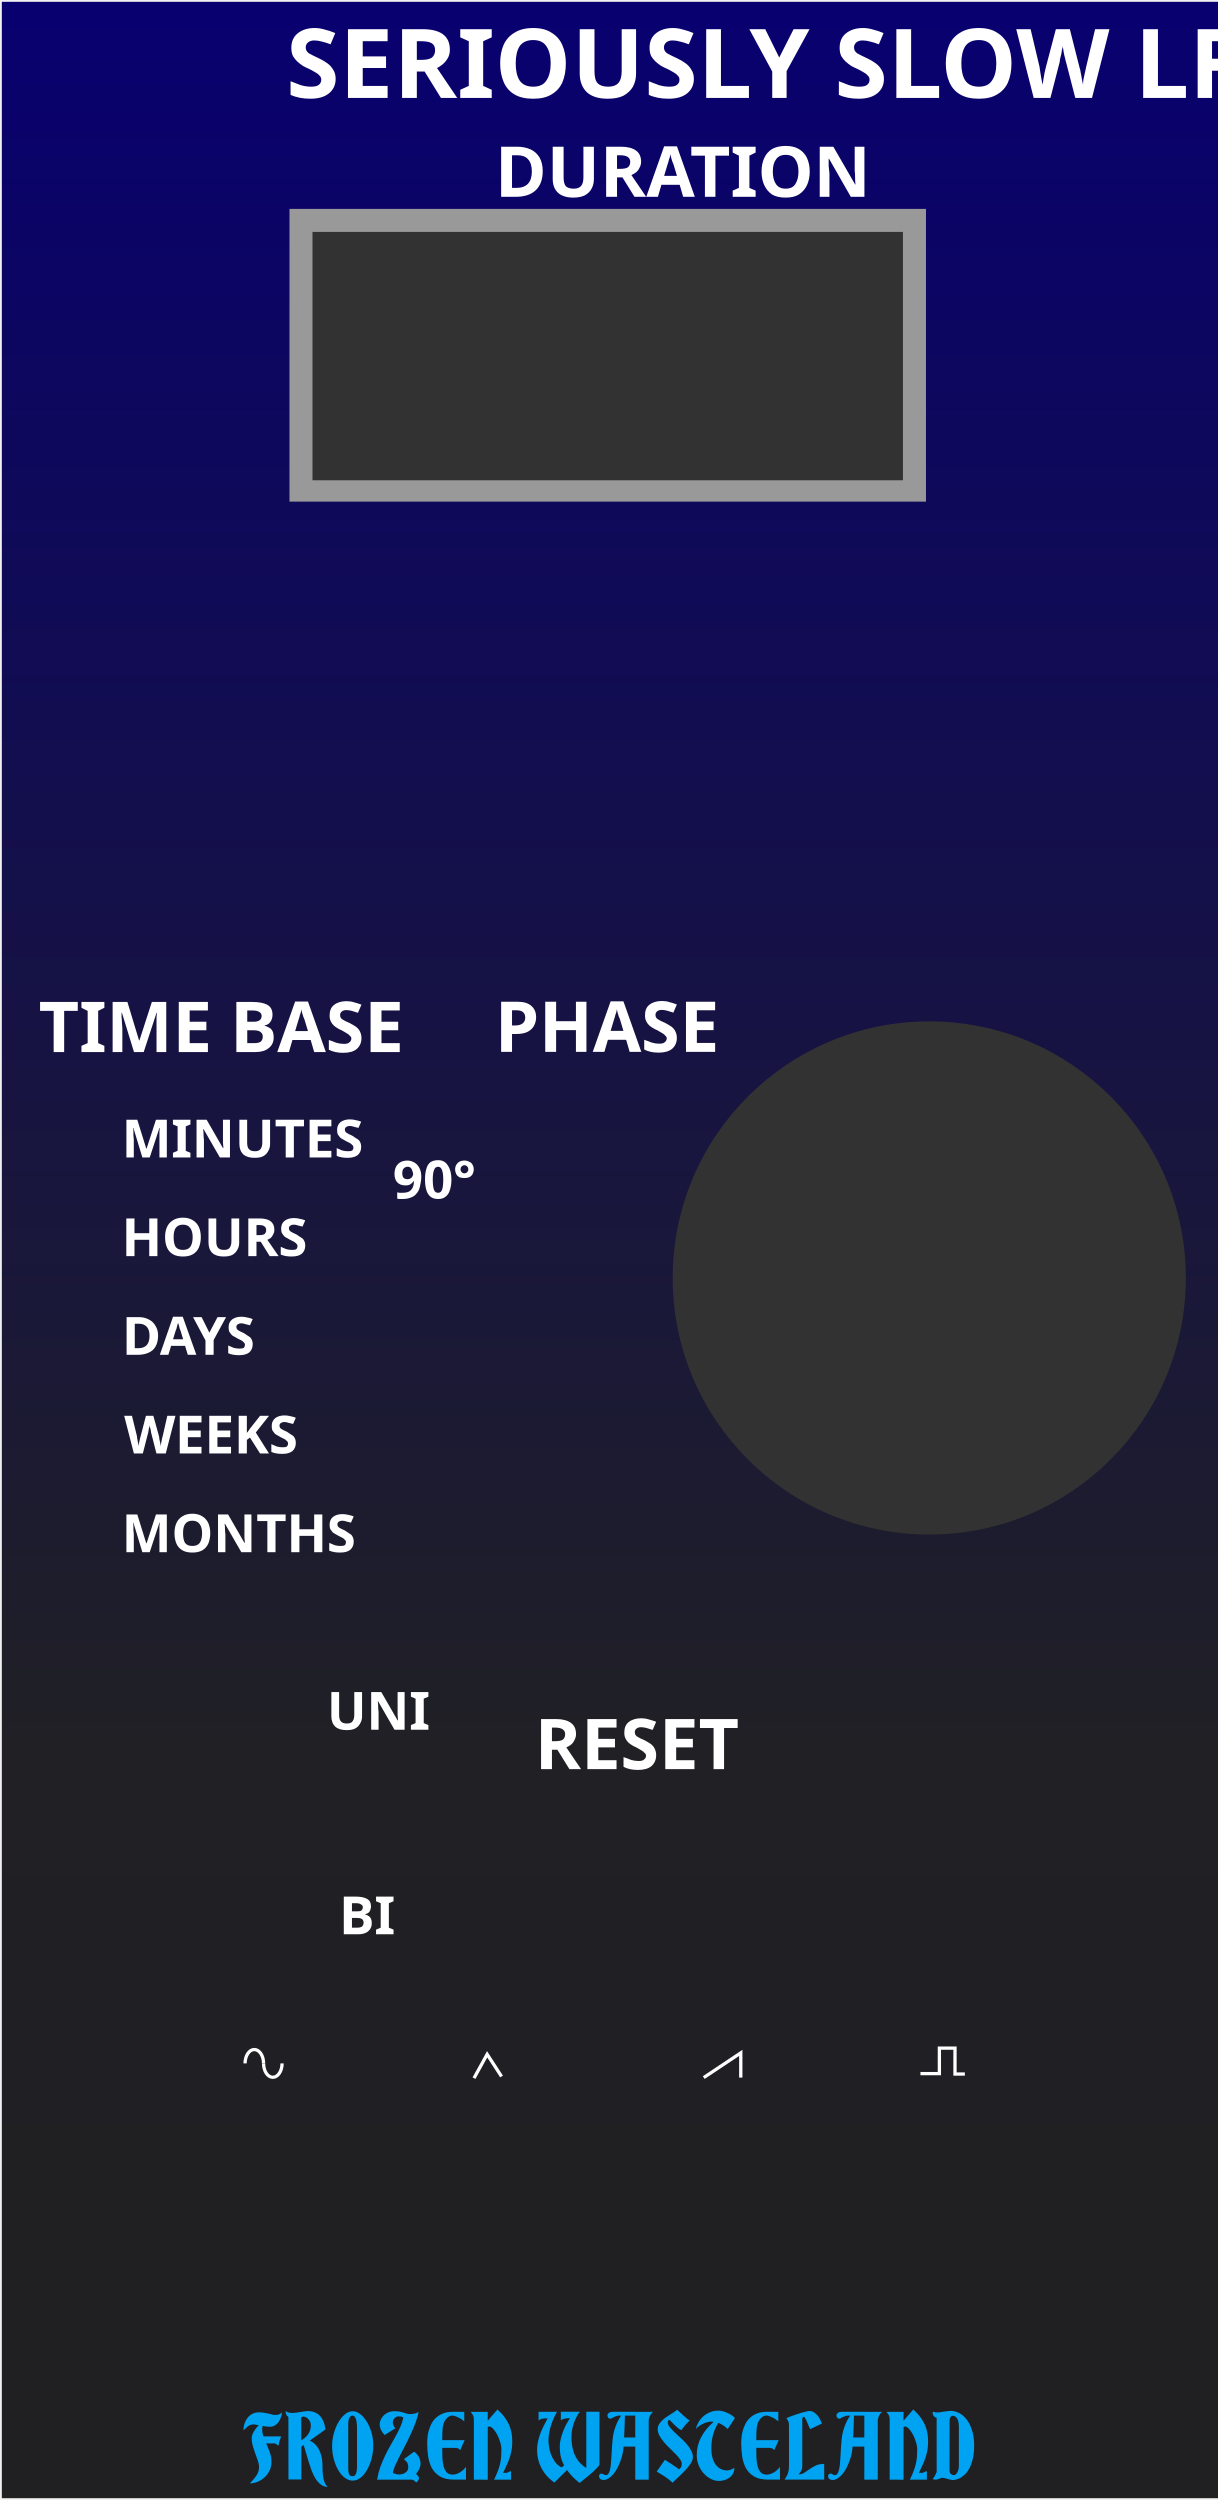
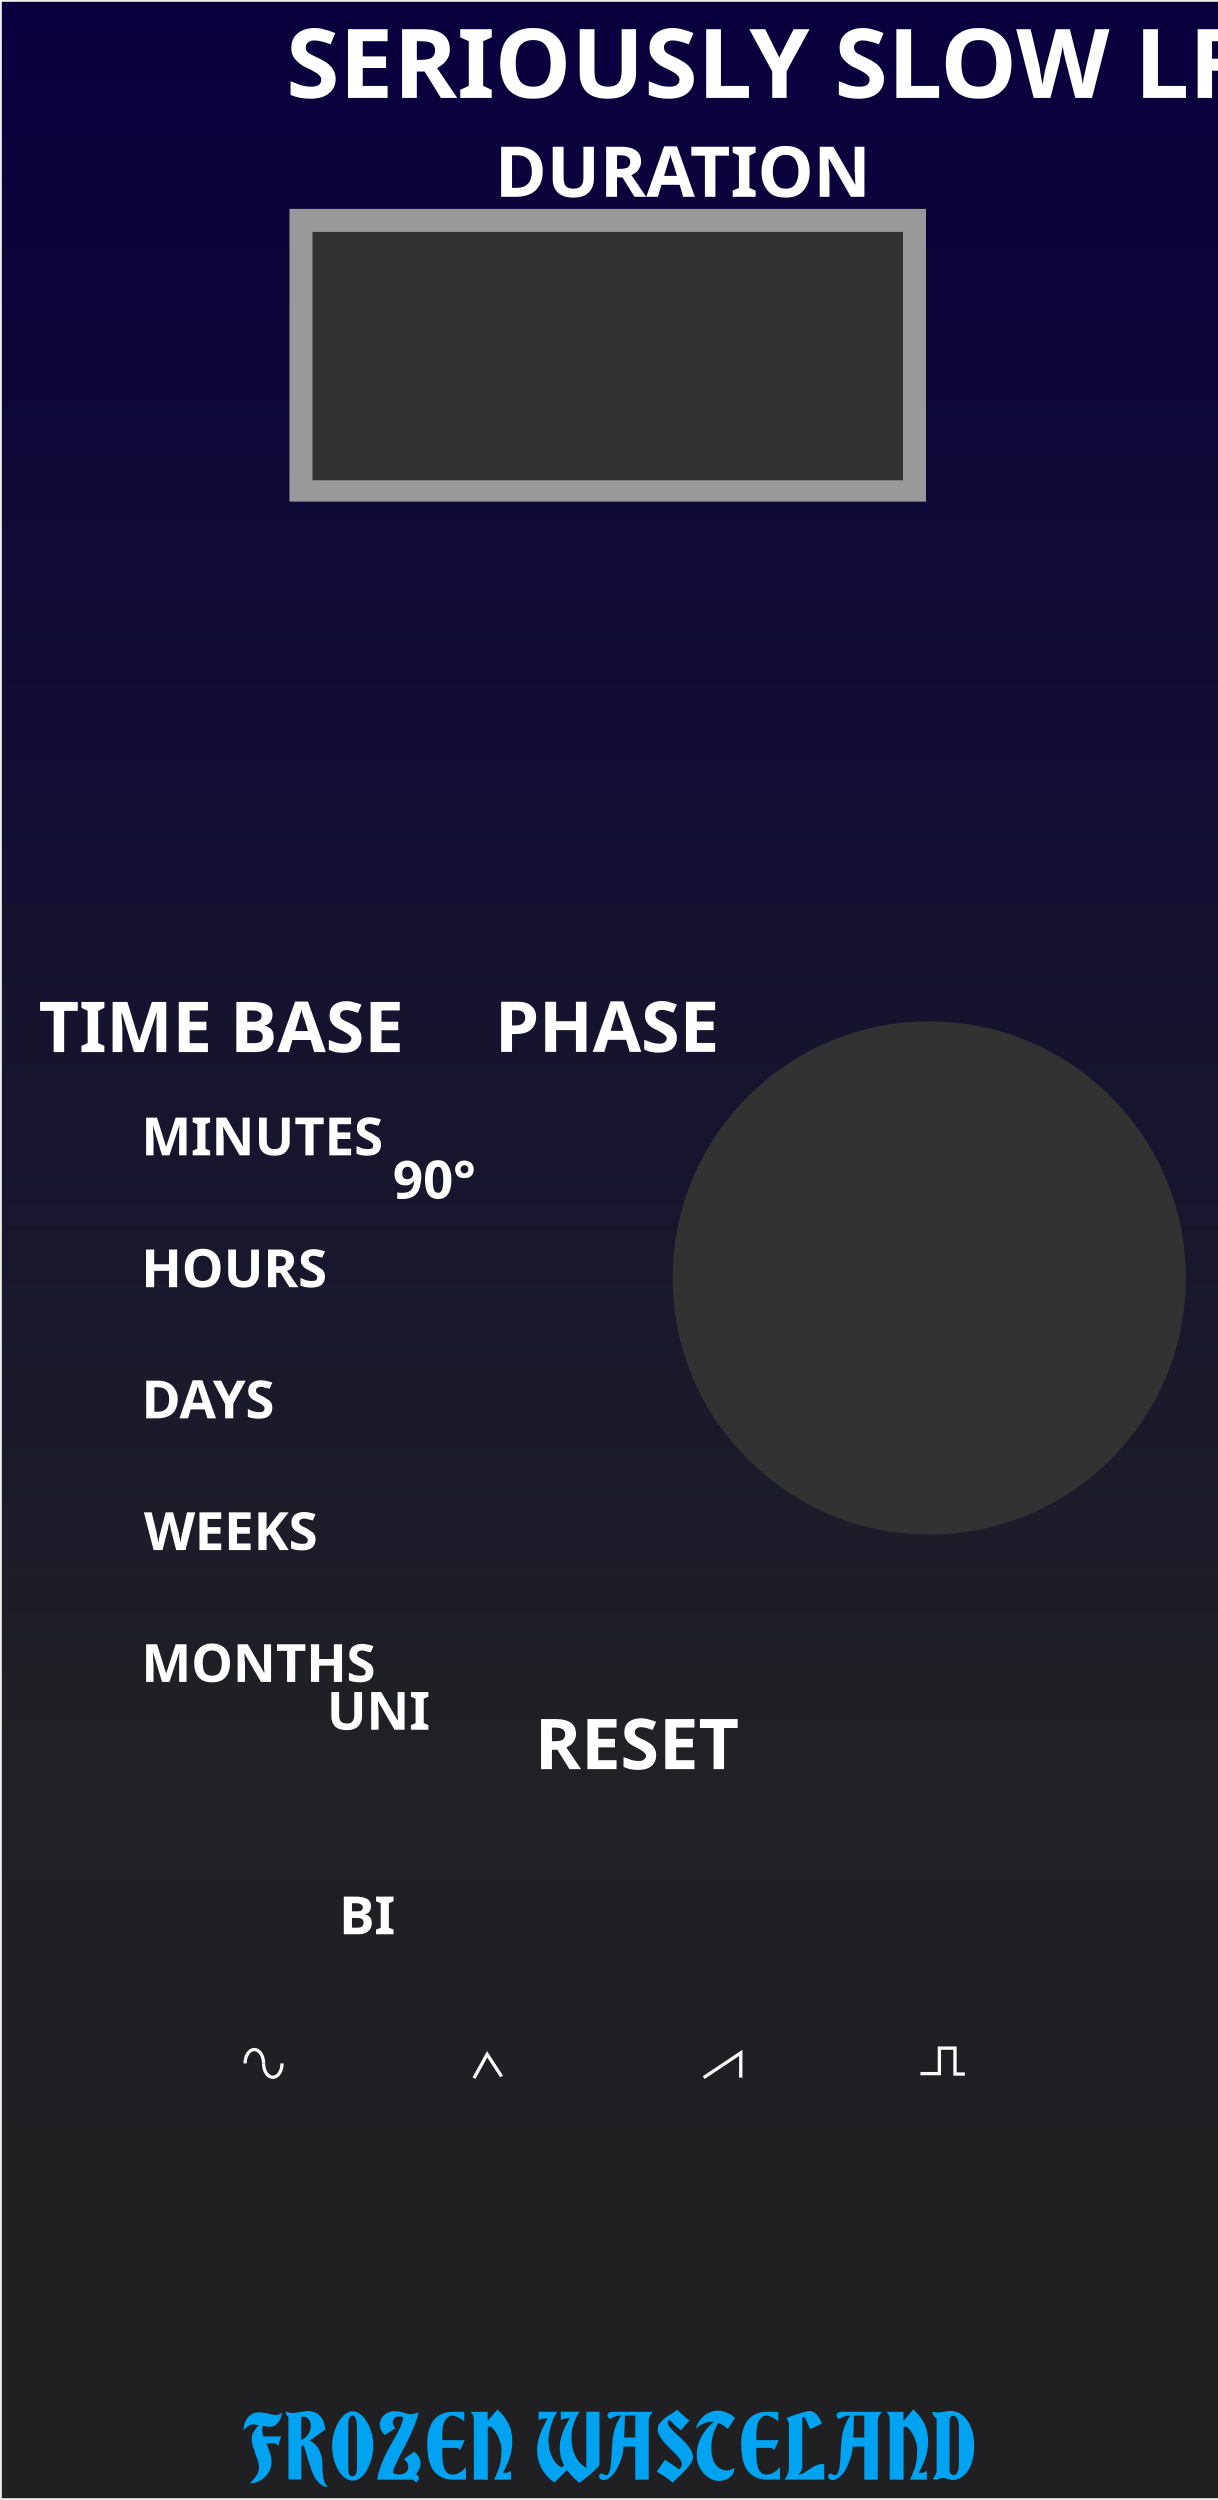
<svg xmlns="http://www.w3.org/2000/svg" xmlns:xlink="http://www.w3.org/1999/xlink" width="185" height="380" viewBox="0 0 48.948 100.542" version="1.1" id="svg11003">
  <defs id="defs10997">
    <linearGradient id="linearGradient3391">
      <stop style="stop-color:#202022;stop-opacity:1;" offset="0" id="stop3387" />
      <stop style="stop-color:#202025;stop-opacity:1;" offset=".3" id="stop3388" />
-       <stop style="stop-color:#08006f;stop-opacity:1;" offset="1" id="stop3389" />
+       <stop style="stop-color:#08003e;stop-opacity:1;" offset="1" id="stop3389" />
    </linearGradient>
    <linearGradient xlink:href="#linearGradient3391" id="linearGradient3393" x1="35.22" y1="150.858" x2="35.22" y2="50.462" gradientUnits="userSpaceOnUse" gradientTransform="matrix(1.236,0,0,1,-8.311825,0)" />
  </defs>
  <g id="layer1" transform="translate(-35.14631,-50.389)">
    <path id="path33493" d="M 35.22,50.462 H 84.168 V 150.858 H 35.22 Z m 0,0" style="fill:url(#linearGradient3393);fill-opacity:1;fill-rule:nonzero;stroke:none;stroke-width:0.307" />
    <g aria-label="Frozen Wasteland" style="font-style:normal;font-weight:normal;font-size:3.528px;line-height:1.25;font-family:sans-serif;letter-spacing:0px;word-spacing:0px;fill:#00a3f2;fill-opacity:1;stroke:none;stroke-width:0.265" id="text271" transform="translate(4.043192,3.60362)">
      <g aria-label="FROZEN WASTELAND" style="font-style:normal;font-variant:normal;font-weight:bold;font-stretch:normal;font-size:3.528px;line-height:1.25;font-family:Consolas;-inkscape-font-specification:'Consolas Bold';text-align:start;letter-spacing:0px;word-spacing:0px;text-anchor:start;fill:#00a3f2;fill-opacity:1;stroke:none;stroke-width:0.265" id="text3885-7">
        <path d="m 41.15,146.657 q 0.12,-0.12 0.191,-0.212 0.074,-0.092 0.113,-0.169 0.042,-0.078 0.053,-0.145 0.014,-0.071 0.014,-0.148 0,-0.095 -0.046,-0.229 -0.046,-0.134 -0.102,-0.286 -0.056,-0.152 -0.102,-0.31 -0.046,-0.159 -0.046,-0.303 0,-0.078 0.025,-0.152 0.028,-0.074 0.067,-0.141 0.042,-0.07 0.092,-0.131 0.049,-0.064 0.099,-0.113 -0.071,-0.014 -0.123,-0.021 -0.053,-0.011 -0.078,-0.011 -0.131,0 -0.222,0.07 -0.088,0.067 -0.191,0.169 0,-0.12 0.035,-0.247 0.039,-0.131 0.116,-0.236 0.078,-0.106 0.194,-0.173 0.12,-0.067 0.282,-0.067 0.113,0 0.208,0.018 0.099,0.014 0.18,0.035 0.081,0.021 0.148,0.039 0.067,0.014 0.12,0.014 0.081,0 0.141,-0.021 0.064,-0.025 0.123,-0.085 0,0.078 -0.032,0.176 -0.028,0.099 -0.088,0.191 -0.056,0.088 -0.148,0.152 -0.092,0.06 -0.212,0.06 -0.06,0 -0.138,-0.007 -0.074,-0.011 -0.155,-0.025 -0.007,0.025 -0.011,0.046 -0.004,0.021 -0.007,0.039 -0.004,0.021 -0.004,0.039 0,0.078 0.011,0.152 0.014,0.071 0.039,0.145 h 0.713 l -0.081,0.24 q -0.011,0.046 -0.014,0.067 -0.004,0.021 -0.011,0.067 l -0.131,-0.092 h -0.363 q 0.078,0.176 0.145,0.36 0.067,0.18 0.067,0.385 0,0.183 -0.074,0.342 -0.074,0.155 -0.198,0.272 -0.12,0.116 -0.279,0.18 -0.155,0.067 -0.321,0.067 z" style="font-style:normal;font-variant:normal;font-weight:normal;font-stretch:normal;font-family:'Bradley Gratis';-inkscape-font-specification:'Bradley Gratis';text-align:start;text-anchor:start;fill:#00a3f2;fill-opacity:1;stroke-width:0.265" id="path20360" />
        <path d="m 43.22,144.928 q 0.071,-0.042 0.138,-0.099 0.071,-0.056 0.123,-0.127 0.056,-0.07 0.088,-0.162 0.035,-0.095 0.035,-0.212 0,-0.099 -0.039,-0.166 -0.035,-0.07 -0.085,-0.113 -0.049,-0.042 -0.099,-0.06 -0.046,-0.018 -0.071,-0.018 -0.028,0 -0.053,0.011 -0.021,0.011 -0.039,0.025 z m -0.519,-0.942 q -0.113,-0.064 -0.113,-0.236 0.032,0.032 0.113,0.057 0.081,0.021 0.173,0.021 0.046,0 0.131,-0.011 0.085,-0.014 0.173,-0.028 0.092,-0.014 0.173,-0.025 0.085,-0.014 0.131,-0.014 0.116,0 0.233,0.035 0.116,0.035 0.215,0.12 0.099,0.085 0.166,0.229 0.071,0.141 0.092,0.36 l -0.628,0.445 q 0.071,0.028 0.159,0.095 0.088,0.067 0.166,0.187 0.081,0.12 0.134,0.307 0.053,0.183 0.053,0.452 0,0.233 0.021,0.377 0.021,0.145 0.053,0.233 0.032,0.088 0.067,0.131 0.039,0.046 0.071,0.078 -0.155,0 -0.275,-0.092 -0.12,-0.088 -0.212,-0.233 -0.092,-0.145 -0.162,-0.328 -0.067,-0.183 -0.123,-0.37 -0.056,-0.187 -0.106,-0.36 -0.046,-0.173 -0.095,-0.3 -0.025,0.018 -0.049,0.035 -0.021,0.014 -0.039,0.032 v 1.319 h -0.519 z" style="font-style:normal;font-variant:normal;font-weight:normal;font-stretch:normal;font-family:'Bradley Gratis';-inkscape-font-specification:'Bradley Gratis';text-align:start;text-anchor:start;fill:#00a3f2;fill-opacity:1;stroke-width:0.265" id="path20362" />
        <path d="m 45.108,146.036 q 0,0.12 0.014,0.187 0.018,0.067 0.042,0.102 0.028,0.032 0.064,0.039 0.035,0.007 0.071,0.007 0.071,0 0.116,-0.095 0.046,-0.099 0.046,-0.3 v -1.531 q 0,-0.159 -0.018,-0.258 -0.014,-0.102 -0.042,-0.155 -0.025,-0.056 -0.06,-0.078 -0.032,-0.021 -0.064,-0.021 -0.067,0 -0.12,0.085 -0.049,0.081 -0.049,0.261 z m 1.005,-0.885 q 0,0.258 -0.067,0.508 -0.064,0.25 -0.176,0.448 -0.109,0.198 -0.261,0.321 -0.152,0.12 -0.321,0.12 -0.159,0 -0.31,-0.109 -0.148,-0.109 -0.265,-0.3 -0.113,-0.191 -0.183,-0.445 -0.071,-0.254 -0.071,-0.543 0,-0.236 0.064,-0.483 0.067,-0.25 0.18,-0.452 0.113,-0.201 0.265,-0.328 0.152,-0.131 0.321,-0.131 0.148,0 0.293,0.109 0.148,0.109 0.265,0.3 0.12,0.187 0.194,0.441 0.074,0.254 0.074,0.543 z" style="font-style:normal;font-variant:normal;font-weight:normal;font-stretch:normal;font-family:'Bradley Gratis';-inkscape-font-specification:'Bradley Gratis';text-align:start;text-anchor:start;fill:#00a3f2;fill-opacity:1;stroke-width:0.265" id="path20364" />
        <path d="m 46.268,146.509 q 0.046,-0.272 0.131,-0.512 0.088,-0.24 0.194,-0.459 0.106,-0.219 0.219,-0.416 0.116,-0.201 0.219,-0.388 0.102,-0.187 0.18,-0.363 0.078,-0.18 0.113,-0.36 -0.028,-0.018 -0.067,-0.032 -0.035,-0.014 -0.138,-0.014 -0.053,0 -0.095,0.028 -0.039,0.025 -0.067,0.064 -0.028,0.035 -0.046,0.078 -0.014,0.039 -0.014,0.064 0,0.028 0.011,0.067 0.014,0.035 0.028,0.07 0.018,0.035 0.035,0.067 0.018,0.028 0.032,0.042 l -0.43,0.268 q -0.085,-0.081 -0.145,-0.198 -0.056,-0.12 -0.056,-0.24 0,-0.06 0.032,-0.148 0.032,-0.088 0.102,-0.169 0.071,-0.085 0.183,-0.141 0.116,-0.06 0.282,-0.06 0.131,0 0.219,0.018 0.088,0.018 0.155,0.042 0.067,0.021 0.123,0.039 0.06,0.018 0.134,0.018 0.046,0 0.099,-0.007 0.053,-0.007 0.099,-0.021 0.046,-0.014 0.081,-0.028 0.039,-0.018 0.06,-0.039 -0.042,0.222 -0.134,0.462 -0.092,0.24 -0.205,0.48 -0.109,0.24 -0.233,0.469 -0.12,0.229 -0.222,0.43 -0.099,0.198 -0.169,0.36 -0.067,0.159 -0.074,0.261 0.141,0.06 0.24,0.06 0.064,0 0.131,-0.014 0.067,-0.018 0.12,-0.053 0.056,-0.035 0.092,-0.088 0.035,-0.056 0.035,-0.134 0,-0.078 -0.018,-0.127 -0.014,-0.053 -0.039,-0.085 -0.025,-0.035 -0.056,-0.06 -0.032,-0.028 -0.06,-0.056 l 0.406,-0.3 q 0.141,0.106 0.201,0.226 0.06,0.12 0.06,0.261 0,0.067 -0.021,0.131 -0.018,0.06 -0.046,0.113 -0.025,0.049 -0.06,0.092 -0.032,0.042 -0.056,0.067 l 0.06,0.06 q 0.018,0.018 0.039,0.053 0.021,0.032 0.021,0.056 0,0.028 -0.025,0.081 -0.021,0.056 -0.088,0.099 -0.025,-0.032 -0.056,-0.056 -0.028,-0.021 -0.06,-0.039 -0.032,-0.018 -0.067,-0.018 z" style="font-style:normal;font-variant:normal;font-weight:normal;font-stretch:normal;font-family:'Bradley Gratis';-inkscape-font-specification:'Bradley Gratis';text-align:start;text-anchor:start;fill:#00a3f2;fill-opacity:1;stroke-width:0.265" id="path20366" />
        <path d="m 49.774,143.782 v 0.381 q -0.039,-0.035 -0.102,-0.078 -0.06,-0.042 -0.131,-0.074 -0.067,-0.035 -0.134,-0.057 -0.067,-0.025 -0.113,-0.025 -0.085,0 -0.173,0.067 -0.088,0.067 -0.145,0.18 -0.056,0.109 -0.074,0.289 -0.014,0.176 -0.014,0.455 h 0.903 l -0.18,0.402 q -0.035,-0.053 -0.085,-0.07 -0.046,-0.021 -0.085,-0.021 H 48.888 q 0,0.201 0.007,0.395 0.007,0.191 0.046,0.342 0.042,0.152 0.127,0.247 0.085,0.092 0.243,0.092 0.085,0 0.166,-0.032 0.085,-0.032 0.155,-0.078 0.071,-0.049 0.123,-0.102 0.056,-0.053 0.088,-0.095 v 0.508 h -0.476 q -0.342,0 -0.554,-0.12 -0.212,-0.123 -0.332,-0.328 -0.116,-0.208 -0.159,-0.48 -0.039,-0.272 -0.039,-0.568 0,-0.074 0.011,-0.194 0.011,-0.123 0.046,-0.258 0.035,-0.138 0.102,-0.275 0.067,-0.141 0.18,-0.25 0.116,-0.113 0.286,-0.183 0.169,-0.071 0.409,-0.071 z" style="font-style:normal;font-variant:normal;font-weight:normal;font-stretch:normal;font-family:'Bradley Gratis';-inkscape-font-specification:'Bradley Gratis';text-align:start;text-anchor:start;fill:#00a3f2;fill-opacity:1;stroke-width:0.265" id="path20368" />
        <path d="m 50.16,146.509 v -2.438 q 0,-0.099 -0.042,-0.166 -0.042,-0.071 -0.085,-0.123 h 0.684 v 0.36 l 0.392,-0.455 q 0.18,0.162 0.296,0.325 0.116,0.159 0.183,0.321 0.067,0.159 0.092,0.325 0.025,0.162 0.025,0.335 0,0.169 -0.028,0.325 -0.025,0.152 -0.074,0.3 -0.049,0.148 -0.12,0.3 -0.067,0.152 -0.148,0.318 h 0.127 q 0.046,0 0.095,-0.032 0.049,-0.032 0.099,-0.032 v 0.339 h -0.684 q 0.095,-0.194 0.152,-0.349 0.06,-0.155 0.092,-0.296 0.032,-0.141 0.042,-0.275 0.011,-0.134 0.011,-0.286 0,-0.152 -0.053,-0.314 -0.049,-0.166 -0.123,-0.303 -0.074,-0.138 -0.159,-0.226 -0.081,-0.088 -0.148,-0.088 -0.042,0 -0.067,0.021 v 2.117 z" style="font-style:normal;font-variant:normal;font-weight:normal;font-stretch:normal;font-family:'Bradley Gratis';-inkscape-font-specification:'Bradley Gratis';text-align:start;text-anchor:start;fill:#00a3f2;fill-opacity:1;stroke-width:0.265" id="path20370" />
        <path d="m 53.398,146.625 q -0.191,-0.138 -0.325,-0.293 -0.134,-0.159 -0.215,-0.328 -0.081,-0.169 -0.12,-0.342 -0.035,-0.176 -0.035,-0.346 0,-0.166 0.035,-0.328 0.035,-0.166 0.092,-0.325 0.06,-0.162 0.138,-0.314 0.078,-0.155 0.159,-0.303 h -0.021 q -0.011,0 -0.025,0 -0.011,-0.004 -0.028,-0.004 -0.056,0 -0.138,0.014 -0.078,0.014 -0.152,0.071 v -0.346 h 0.741 q -0.092,0.159 -0.159,0.321 -0.064,0.159 -0.106,0.31 -0.039,0.148 -0.06,0.282 -0.018,0.131 -0.018,0.236 0,0.106 0.021,0.254 0.021,0.148 0.078,0.307 0.06,0.155 0.159,0.296 0.102,0.141 0.265,0.229 l 0.106,-0.078 q -0.064,-0.12 -0.099,-0.229 -0.035,-0.113 -0.053,-0.212 -0.014,-0.099 -0.018,-0.18 -0.004,-0.085 -0.004,-0.152 0,-0.109 0.028,-0.247 0.028,-0.138 0.081,-0.286 0.053,-0.148 0.127,-0.3 0.078,-0.152 0.173,-0.296 -0.134,0 -0.222,0.021 -0.085,0.021 -0.145,0.06 v -0.339 h 0.762 q -0.064,0.088 -0.127,0.201 -0.06,0.109 -0.106,0.24 -0.046,0.127 -0.074,0.272 -0.028,0.145 -0.028,0.296 0,0.258 0.046,0.459 0.046,0.198 0.127,0.349 0.081,0.152 0.191,0.261 0.109,0.109 0.233,0.187 v -2.265 h 0.529 v 2.12 q 0,0.025 -0.035,0.07 -0.035,0.042 -0.092,0.099 -0.053,0.057 -0.127,0.123 -0.071,0.064 -0.145,0.127 -0.176,0.148 -0.399,0.325 -0.173,-0.134 -0.296,-0.265 -0.123,-0.131 -0.212,-0.254 z" style="font-style:normal;font-variant:normal;font-weight:normal;font-stretch:normal;font-family:'Bradley Gratis';-inkscape-font-specification:'Bradley Gratis';text-align:start;text-anchor:start;fill:#00a3f2;fill-opacity:1;stroke-width:0.265" id="path20372" />
        <path d="m 56.651,144.812 v -0.878 h -0.416 q -0.004,0.236 -0.014,0.469 -0.007,0.229 -0.018,0.409 z m 0.72,-1.03 q -0.039,0.028 -0.074,0.071 -0.032,0.042 -0.056,0.092 -0.021,0.046 -0.035,0.092 -0.014,0.042 -0.014,0.074 v 2.399 h -0.54 v -1.33 h -0.473 q -0.004,0.127 -0.035,0.279 -0.032,0.148 -0.088,0.3 -0.053,0.148 -0.127,0.289 -0.071,0.138 -0.162,0.243 -0.088,0.106 -0.191,0.169 -0.099,0.064 -0.208,0.064 -0.071,0 -0.123,-0.042 -0.049,-0.042 -0.049,-0.12 0,-0.049 0.032,-0.071 0.032,-0.025 0.067,-0.025 0.032,0 0.049,0.011 0.018,0.007 0.032,0.021 0.018,0.011 0.039,0.021 0.021,0.007 0.06,0.007 0.064,0 0.102,-0.064 0.039,-0.067 0.064,-0.176 0.025,-0.113 0.035,-0.258 0.014,-0.148 0.021,-0.31 0.007,-0.162 0.018,-0.328 0.011,-0.169 0.028,-0.325 0.021,-0.183 0.064,-0.335 0.046,-0.152 0.095,-0.268 0.049,-0.116 0.099,-0.198 0.049,-0.081 0.085,-0.131 h -0.078 q -0.067,0 -0.123,0.021 -0.056,0.018 -0.102,0.042 -0.042,0.021 -0.078,0.042 -0.032,0.018 -0.056,0.018 -0.06,0 -0.088,-0.042 -0.028,-0.042 -0.028,-0.095 0,-0.049 0.053,-0.092 0.056,-0.046 0.155,-0.046 z" style="font-style:normal;font-variant:normal;font-weight:normal;font-stretch:normal;font-family:'Bradley Gratis';-inkscape-font-specification:'Bradley Gratis';text-align:start;text-anchor:start;fill:#00a3f2;fill-opacity:1;stroke-width:0.265" id="path20374" />
        <path d="m 58.15,146.632 q -0.081,-0.081 -0.187,-0.159 -0.102,-0.078 -0.201,-0.138 -0.095,-0.06 -0.169,-0.102 -0.071,-0.042 -0.081,-0.053 0.035,-0.042 0.088,-0.116 0.053,-0.078 0.102,-0.152 0.053,-0.074 0.092,-0.131 0.042,-0.06 0.053,-0.07 0.049,0.032 0.134,0.088 0.088,0.053 0.173,0.113 0.088,0.06 0.159,0.109 0.071,0.049 0.092,0.071 0.049,-0.028 0.081,-0.074 0.035,-0.046 0.035,-0.148 0,-0.088 -0.074,-0.187 -0.071,-0.099 -0.176,-0.208 -0.106,-0.109 -0.233,-0.229 -0.127,-0.12 -0.233,-0.247 -0.106,-0.127 -0.18,-0.258 -0.071,-0.131 -0.071,-0.268 0,-0.099 0.049,-0.183 0.053,-0.088 0.131,-0.162 0.078,-0.078 0.169,-0.138 0.095,-0.064 0.18,-0.116 0.088,-0.056 0.155,-0.099 0.067,-0.046 0.095,-0.081 0.021,0.018 0.092,0.088 0.074,0.067 0.159,0.145 0.085,0.078 0.159,0.138 0.078,0.06 0.102,0.06 -0.035,0.028 -0.088,0.085 -0.049,0.053 -0.102,0.113 -0.049,0.06 -0.092,0.116 -0.039,0.053 -0.056,0.081 -0.081,-0.035 -0.162,-0.106 -0.081,-0.071 -0.148,-0.138 -0.067,-0.067 -0.113,-0.116 -0.046,-0.053 -0.06,-0.053 -0.028,0 -0.049,0.032 -0.018,0.028 -0.018,0.067 0,0.085 0.074,0.18 0.078,0.095 0.187,0.205 0.113,0.106 0.243,0.226 0.134,0.116 0.243,0.243 0.113,0.127 0.187,0.265 0.078,0.134 0.078,0.275 0,0.127 -0.095,0.268 -0.095,0.141 -0.229,0.282 -0.131,0.138 -0.268,0.265 -0.138,0.123 -0.226,0.219 z" style="font-style:normal;font-variant:normal;font-weight:normal;font-stretch:normal;font-family:'Bradley Gratis';-inkscape-font-specification:'Bradley Gratis';text-align:start;text-anchor:start;fill:#00a3f2;fill-opacity:1;stroke-width:0.265" id="path20376" />
        <path d="m 60.635,146.032 q 0,0.138 -0.056,0.24 -0.056,0.099 -0.148,0.162 -0.088,0.064 -0.198,0.095 -0.109,0.032 -0.215,0.032 -0.166,0 -0.325,-0.081 -0.159,-0.081 -0.286,-0.219 -0.127,-0.141 -0.205,-0.328 -0.078,-0.191 -0.078,-0.409 0,-0.392 0.18,-0.727 0.18,-0.339 0.501,-0.614 -0.028,-0.004 -0.053,-0.004 -0.021,-0.004 -0.046,-0.004 -0.085,0 -0.18,0.028 -0.095,0.028 -0.18,0.074 -0.085,0.042 -0.155,0.095 -0.067,0.053 -0.102,0.099 0.028,-0.138 0.106,-0.272 0.078,-0.134 0.194,-0.236 0.116,-0.102 0.268,-0.166 0.152,-0.064 0.332,-0.064 0.092,0 0.194,0.028 0.102,0.028 0.194,0.074 0.095,0.042 0.169,0.095 0.074,0.053 0.113,0.102 l -0.289,0.441 q -0.176,-0.173 -0.381,-0.247 -0.046,0.074 -0.095,0.176 -0.049,0.099 -0.092,0.226 -0.039,0.127 -0.067,0.282 -0.025,0.152 -0.025,0.332 0,0.169 0.025,0.3 0.028,0.131 0.071,0.226 0.042,0.095 0.095,0.159 0.056,0.064 0.113,0.106 0.134,0.095 0.307,0.106 0.071,0 0.162,-0.028 0.095,-0.032 0.152,-0.081 z" style="font-style:normal;font-variant:normal;font-weight:normal;font-stretch:normal;font-family:'Bradley Gratis';-inkscape-font-specification:'Bradley Gratis';text-align:start;text-anchor:start;fill:#00a3f2;fill-opacity:1;stroke-width:0.265" id="path20378" />
        <path d="m 62.404,143.782 v 0.381 q -0.039,-0.035 -0.102,-0.078 -0.06,-0.042 -0.131,-0.074 -0.067,-0.035 -0.134,-0.057 -0.067,-0.025 -0.113,-0.025 -0.085,0 -0.173,0.067 -0.088,0.067 -0.145,0.18 -0.056,0.109 -0.074,0.289 -0.014,0.176 -0.014,0.455 h 0.903 l -0.18,0.402 q -0.035,-0.053 -0.085,-0.07 -0.046,-0.021 -0.085,-0.021 h -0.554 q 0,0.201 0.007,0.395 0.007,0.191 0.046,0.342 0.042,0.152 0.127,0.247 0.085,0.092 0.243,0.092 0.085,0 0.166,-0.032 0.085,-0.032 0.155,-0.078 0.071,-0.049 0.123,-0.102 0.056,-0.053 0.088,-0.095 v 0.508 h -0.476 q -0.342,0 -0.554,-0.12 -0.212,-0.123 -0.332,-0.328 -0.116,-0.208 -0.159,-0.48 -0.039,-0.272 -0.039,-0.568 0,-0.074 0.011,-0.194 0.011,-0.123 0.046,-0.258 0.035,-0.138 0.102,-0.275 0.067,-0.141 0.18,-0.25 0.116,-0.113 0.286,-0.183 0.169,-0.071 0.409,-0.071 z" style="font-style:normal;font-variant:normal;font-weight:normal;font-stretch:normal;font-family:'Bradley Gratis';-inkscape-font-specification:'Bradley Gratis';text-align:start;text-anchor:start;fill:#00a3f2;fill-opacity:1;stroke-width:0.265" id="path20380" />
        <path d="m 63.683,144.477 q -0.088,-0.212 -0.152,-0.353 -0.064,-0.141 -0.099,-0.141 -0.039,0 -0.053,0.035 -0.011,0.032 -0.011,0.057 v 1.912 q 0,0.078 -0.042,0.162 -0.042,0.085 -0.113,0.148 0.131,0 0.233,-0.064 0.102,-0.067 0.212,-0.145 0.113,-0.081 0.25,-0.145 0.138,-0.067 0.342,-0.067 v 0.631 H 62.656 q 0.046,-0.067 0.078,-0.127 0.035,-0.06 0.056,-0.12 0.021,-0.06 0.032,-0.127 0.011,-0.067 0.011,-0.148 v -1.669 q 0,-0.113 -0.042,-0.183 -0.042,-0.074 -0.06,-0.102 0.014,-0.004 0.071,-0.025 0.06,-0.025 0.145,-0.056 0.085,-0.032 0.187,-0.067 0.102,-0.035 0.201,-0.064 0.099,-0.032 0.187,-0.049 0.088,-0.021 0.145,-0.021 0.088,0 0.166,0.049 0.078,0.049 0.141,0.123 0.064,0.074 0.109,0.166 0.046,0.088 0.074,0.166 z" style="font-style:normal;font-variant:normal;font-weight:normal;font-stretch:normal;font-family:'Bradley Gratis';-inkscape-font-specification:'Bradley Gratis';text-align:start;text-anchor:start;fill:#00a3f2;fill-opacity:1;stroke-width:0.265" id="path20382" />
        <path d="m 65.863,144.812 v -0.878 h -0.416 q -0.004,0.236 -0.014,0.469 -0.007,0.229 -0.018,0.409 z m 0.72,-1.03 q -0.039,0.028 -0.074,0.071 -0.032,0.042 -0.056,0.092 -0.021,0.046 -0.035,0.092 -0.014,0.042 -0.014,0.074 v 2.399 H 65.863 v -1.33 h -0.473 q -0.004,0.127 -0.035,0.279 -0.032,0.148 -0.088,0.3 -0.053,0.148 -0.127,0.289 -0.071,0.138 -0.162,0.243 -0.088,0.106 -0.191,0.169 -0.099,0.064 -0.208,0.064 -0.071,0 -0.123,-0.042 -0.049,-0.042 -0.049,-0.12 0,-0.049 0.032,-0.071 0.032,-0.025 0.067,-0.025 0.032,0 0.049,0.011 0.018,0.007 0.032,0.021 0.018,0.011 0.039,0.021 0.021,0.007 0.06,0.007 0.064,0 0.102,-0.064 0.039,-0.067 0.064,-0.176 0.025,-0.113 0.035,-0.258 0.014,-0.148 0.021,-0.31 0.007,-0.162 0.018,-0.328 0.011,-0.169 0.028,-0.325 0.021,-0.183 0.064,-0.335 0.046,-0.152 0.095,-0.268 0.049,-0.116 0.099,-0.198 0.049,-0.081 0.085,-0.131 h -0.078 q -0.067,0 -0.123,0.021 -0.056,0.018 -0.102,0.042 -0.042,0.021 -0.078,0.042 -0.032,0.018 -0.056,0.018 -0.06,0 -0.088,-0.042 -0.028,-0.042 -0.028,-0.095 0,-0.049 0.053,-0.092 0.056,-0.046 0.155,-0.046 z" style="font-style:normal;font-variant:normal;font-weight:normal;font-stretch:normal;font-family:'Bradley Gratis';-inkscape-font-specification:'Bradley Gratis';text-align:start;text-anchor:start;fill:#00a3f2;fill-opacity:1;stroke-width:0.265" id="path20384" />
        <path d="m 66.883,146.509 v -2.438 q 0,-0.099 -0.042,-0.166 -0.042,-0.071 -0.085,-0.123 h 0.684 v 0.36 l 0.392,-0.455 q 0.18,0.162 0.296,0.325 0.116,0.159 0.183,0.321 0.067,0.159 0.092,0.325 0.025,0.162 0.025,0.335 0,0.169 -0.028,0.325 -0.025,0.152 -0.074,0.3 -0.049,0.148 -0.12,0.3 -0.067,0.152 -0.148,0.318 h 0.127 q 0.046,0 0.095,-0.032 0.049,-0.032 0.099,-0.032 v 0.339 H 67.694 q 0.095,-0.194 0.152,-0.349 0.06,-0.155 0.092,-0.296 0.032,-0.141 0.042,-0.275 0.011,-0.134 0.011,-0.286 0,-0.152 -0.053,-0.314 -0.049,-0.166 -0.123,-0.303 -0.074,-0.138 -0.159,-0.226 -0.081,-0.088 -0.148,-0.088 -0.042,0 -0.067,0.021 v 2.117 z" style="font-style:normal;font-variant:normal;font-weight:normal;font-stretch:normal;font-family:'Bradley Gratis';-inkscape-font-specification:'Bradley Gratis';text-align:start;text-anchor:start;fill:#00a3f2;fill-opacity:1;stroke-width:0.265" id="path20386" />
        <path d="m 68.772,144.029 q -0.092,-0.039 -0.127,-0.095 -0.035,-0.057 -0.035,-0.106 0,-0.042 0.028,-0.053 0.028,0.018 0.078,0.025 0.049,0.007 0.113,0.007 0.032,0 0.088,-0.011 0.06,-0.011 0.131,-0.021 0.071,-0.011 0.145,-0.021 0.078,-0.011 0.145,-0.011 0.162,0 0.332,0.085 0.169,0.081 0.303,0.254 0.134,0.169 0.219,0.434 0.088,0.261 0.088,0.624 0,0.307 -0.053,0.529 -0.053,0.222 -0.134,0.377 -0.081,0.155 -0.18,0.25 -0.099,0.092 -0.194,0.145 -0.092,0.049 -0.169,0.067 -0.074,0.018 -0.109,0.018 -0.053,0 -0.113,-0.014 -0.06,-0.014 -0.12,-0.032 -0.056,-0.018 -0.109,-0.032 -0.049,-0.014 -0.085,-0.014 -0.039,0 -0.071,0.014 -0.032,0.011 -0.067,0.025 -0.032,0.011 -0.071,0.025 -0.039,0.011 -0.088,0.011 -0.018,0 -0.039,-0.004 -0.018,-0.004 -0.035,-0.011 -0.018,-0.007 -0.035,-0.018 0.028,-0.018 0.056,-0.06 0.028,-0.046 0.053,-0.095 0.028,-0.053 0.056,-0.116 z m 0.519,2.103 q 0,0.074 0.025,0.116 0.028,0.039 0.06,0.056 0.039,0.021 0.085,0.025 0.081,0 0.141,-0.109 0.064,-0.109 0.064,-0.279 v -1.549 q 0,-0.166 -0.032,-0.258 -0.032,-0.092 -0.074,-0.134 -0.042,-0.042 -0.085,-0.049 -0.042,-0.011 -0.067,-0.011 -0.042,0 -0.081,0.056 -0.035,0.056 -0.035,0.148 z" style="font-style:normal;font-variant:normal;font-weight:normal;font-stretch:normal;font-family:'Bradley Gratis';-inkscape-font-specification:'Bradley Gratis';text-align:start;text-anchor:start;fill:#00a3f2;fill-opacity:1;stroke-width:0.265" id="path20388" />
      </g>
    </g>
    <g style="font-style:normal;font-weight:normal;font-size:3.528px;line-height:1.25;font-family:sans-serif;letter-spacing:0px;word-spacing:0px;fill:#e0e0ff;fill-opacity:1;stroke:none;stroke-width:0.265" id="text5097" />
    <path style="fill:#999999;fill-opacity:1;stroke-width:0.258" d="M 46.788,58.79 H 72.386 V 70.563 H 46.788 Z" id="rect6948" />
    <path style="fill:#323232;fill-opacity:1;stroke-width:0.232" d="m 47.714,59.716 h 23.746 v 9.988 H 47.714 Z" id="rect4735" />
    <path style="fill:#323232;fill-opacity:1;stroke-width:0.242" d="M 82.837,101.784 A 10.319,10.319 0 0 1 72.519,112.103 10.319,10.319 0 0 1 62.2,101.784 10.319,10.319 0 0 1 72.519,91.466 10.319,10.319 0 0 1 82.837,101.784 Z" id="path6731" />
-     <text xml:space="preserve" style="font-style:normal;font-weight:bold;font-size:3.528px;line-height:1.25;font-family:Homenaje;letter-spacing:0px;word-spacing:0px;fill:#ffffff;fill-opacity:1;stroke:none;stroke-width:0.265;-inkscape-font-specification:'Homenaje Bold';font-stretch:normal;font-variant:normal;" x="55.051" y="92.691" id="text5443-7-3">
-       <tspan id="tspan5441-1-9" x="55.051" y="92.691" style="font-style:normal;font-variant:normal;font-weight:bold;font-stretch:normal;font-size:2.822px;font-family:Homenaje;-inkscape-font-specification:'Homenaje Bold';stroke-width:0.265;">PHASE</tspan>
+     <text xml:space="preserve" style="font-style:normal;font-variant:normal;font-weight:bold;font-stretch:normal;font-size:3.528px;line-height:1.25;font-family:Homenaje;-inkscape-font-specification:'Homenaje Bold';letter-spacing:0px;word-spacing:0px;fill:#ffffff;fill-opacity:1;stroke:none;stroke-width:0.265" x="55.051" y="92.691" id="text5443-7-3">
+       <tspan id="tspan5441-1-9" x="55.051" y="92.691" style="font-style:normal;font-variant:normal;font-weight:bold;font-stretch:normal;font-size:2.822px;font-family:Homenaje;-inkscape-font-specification:'Homenaje Bold';stroke-width:0.265">PHASE</tspan>
    </text>
-     <text xml:space="preserve" style="font-style:normal;font-weight:bold;font-size:3.528px;line-height:1.25;font-family:Homenaje;letter-spacing:0px;word-spacing:0px;fill:#ffffff;fill-opacity:1;stroke:none;stroke-width:0.265;-inkscape-font-specification:'Homenaje Bold';font-stretch:normal;font-variant:normal;" x="50.95" y="98.595" id="text5443-0-4-9-8">
-       <tspan id="tspan5441-5-0-0-4" x="50.95" y="98.595" style="font-style:normal;font-variant:normal;font-weight:bold;font-stretch:normal;font-size:2.117px;font-family:Homenaje;-inkscape-font-specification:'Homenaje Bold';stroke-width:0.265;">90°</tspan>
+     <text xml:space="preserve" style="font-style:normal;font-variant:normal;font-weight:bold;font-stretch:normal;font-size:3.528px;line-height:1.25;font-family:Homenaje;-inkscape-font-specification:'Homenaje Bold';letter-spacing:0px;word-spacing:0px;fill:#ffffff;fill-opacity:1;stroke:none;stroke-width:0.265" x="50.95" y="98.595" id="text5443-0-4-9-8">
+       <tspan id="tspan5441-5-0-0-4" x="50.95" y="98.595" style="font-style:normal;font-variant:normal;font-weight:bold;font-stretch:normal;font-size:2.117px;font-family:Homenaje;-inkscape-font-specification:'Homenaje Bold';stroke-width:0.265">90°</tspan>
    </text>
    <path style="fill:none;stroke:#ffffff;stroke-width:0.132;stroke-linecap:butt;stroke-linejoin:miter;stroke-miterlimit:4;stroke-dasharray:none;stroke-opacity:1" d="m 72.164,133.783 h 0.761 v -1.025 h 0.628 v 1.042 h 0.397" id="path872" />
    <path style="fill:none;stroke:#ffffff;stroke-width:0.132;stroke-linecap:butt;stroke-linejoin:miter;stroke-miterlimit:4;stroke-dasharray:none;stroke-opacity:1" d="m 54.209,133.965 0.529,-0.959 0.579,0.893" id="path870" />
    <g id="g346" transform="matrix(0.1240288,0,0,0.1240288,43.88578,128.722)" style="stroke:#ffffff;stroke-width:1.067;stroke-miterlimit:4;stroke-dasharray:none;stroke-opacity:1">
      <g id="g344" transform="translate(9,33.5)" style="stroke:#ffffff;stroke-width:1.067;stroke-miterlimit:4;stroke-dasharray:none;stroke-opacity:1">
        <path style="fill:none;stroke:#ffffff;stroke-width:1.067;stroke-miterlimit:4;stroke-dasharray:none;stroke-opacity:1" id="path340" d="M 0,4 A 3,4.5 0 0 1 6,4" />
        <path style="fill:none;stroke:#ffffff;stroke-width:1.067;stroke-miterlimit:4;stroke-dasharray:none;stroke-opacity:1" id="path342" d="m 6,4 a 3,4.5 0 0 0 6,0" />
      </g>
    </g>
    <g transform="matrix(0.1241769,0,0,0.1241769,62.33058,128.7889)" id="g318" style="stroke:#ffffff;stroke-width:1.065;stroke-miterlimit:4;stroke-dasharray:none;stroke-opacity:1">
      <g transform="translate(9,33.5)" id="g316" style="stroke:#ffffff;stroke-width:1.065;stroke-miterlimit:4;stroke-dasharray:none;stroke-opacity:1">
        <path id="polyline314" d="M 0,8 12,0 v 8" style="fill:none;stroke:#ffffff;stroke-width:1.065;stroke-miterlimit:4;stroke-dasharray:none;stroke-opacity:1" />
      </g>
    </g>
-     <text xml:space="preserve" style="font-style:normal;font-weight:bold;font-size:3.528px;line-height:1.25;font-family:Homenaje;letter-spacing:0px;word-spacing:0px;fill:#ffffff;fill-opacity:1;stroke:none;stroke-width:0.265;-inkscape-font-specification:'Homenaje Bold';font-stretch:normal;font-variant:normal;" x="56.656" y="121.539" id="text4978">
-       <tspan id="tspan4976" x="56.656" y="121.539" style="font-style:normal;font-variant:normal;font-weight:bold;font-stretch:normal;font-size:2.822px;font-family:Homenaje;-inkscape-font-specification:'Homenaje Bold';stroke-width:0.265;">RESET</tspan>
+     <text xml:space="preserve" style="font-style:normal;font-variant:normal;font-weight:bold;font-stretch:normal;font-size:3.528px;line-height:1.25;font-family:Homenaje;-inkscape-font-specification:'Homenaje Bold';letter-spacing:0px;word-spacing:0px;fill:#ffffff;fill-opacity:1;stroke:none;stroke-width:0.265" x="56.656" y="121.539" id="text4978">
+       <tspan id="tspan4976" x="56.656" y="121.539" style="font-style:normal;font-variant:normal;font-weight:bold;font-stretch:normal;font-size:2.822px;font-family:Homenaje;-inkscape-font-specification:'Homenaje Bold';stroke-width:0.265">RESET</tspan>
    </text>
-     <text xml:space="preserve" style="font-style:normal;font-weight:bold;font-size:3.528px;line-height:1.25;font-family:Homenaje;letter-spacing:0px;word-spacing:0px;fill:#ffffff;fill-opacity:1;stroke:none;stroke-width:0.265;-inkscape-font-specification:'Homenaje Bold';font-stretch:normal;font-variant:normal;" x="48.784" y="128.177" id="text5443-0-6-4">
-       <tspan id="tspan5441-5-5" x="48.784" y="128.177" style="font-style:normal;font-variant:normal;font-weight:bold;font-stretch:normal;font-size:2.117px;font-family:Homenaje;-inkscape-font-specification:'Homenaje Bold';stroke-width:0.265;">BI</tspan>
+     <text xml:space="preserve" style="font-style:normal;font-variant:normal;font-weight:bold;font-stretch:normal;font-size:3.528px;line-height:1.25;font-family:Homenaje;-inkscape-font-specification:'Homenaje Bold';letter-spacing:0px;word-spacing:0px;fill:#ffffff;fill-opacity:1;stroke:none;stroke-width:0.265" x="48.784" y="128.177" id="text5443-0-6-4">
+       <tspan id="tspan5441-5-5" x="48.784" y="128.177" style="font-style:normal;font-variant:normal;font-weight:bold;font-stretch:normal;font-size:2.117px;font-family:Homenaje;-inkscape-font-specification:'Homenaje Bold';stroke-width:0.265">BI</tspan>
    </text>
    <text xml:space="preserve" style="font-style:normal;font-variant:normal;font-weight:bold;font-stretch:normal;font-size:3.528px;line-height:1.25;font-family:Homenaje;-inkscape-font-specification:'Homenaje Bold';letter-spacing:0px;word-spacing:0px;fill:#ffffff;fill-opacity:1;stroke:none;stroke-width:0.265" x="48.284" y="119.957" id="text5443-0-4-9-0">
      <tspan id="tspan5441-5-0-0" x="48.284" y="119.957" style="font-style:normal;font-variant:normal;font-weight:bold;font-stretch:normal;font-size:2.117px;font-family:Homenaje;-inkscape-font-specification:'Homenaje Bold';stroke-width:0.265">UNI</tspan>
    </text>
-     <text xml:space="preserve" style="font-style:normal;font-variant:normal;font-weight:bold;font-stretch:normal;font-size:3.528px;line-height:1.25;font-family:Homenaje;-inkscape-font-specification:'Homenaje Bold';text-align:start;letter-spacing:0px;word-spacing:0px;text-anchor:start;fill:#ffffff;fill-opacity:1;stroke:none;stroke-width:0.265;" x="46.661" y="54.327" id="text3885">
-       <tspan id="tspan3883" x="46.661" y="54.327" style="font-style:normal;font-variant:normal;font-weight:bold;font-stretch:normal;font-size:3.881px;font-family:Homenaje;-inkscape-font-specification:'Homenaje Bold';text-align:start;text-anchor:start;stroke-width:0.265;">SERIOUSLY SLOW LFO</tspan>
+     <text xml:space="preserve" style="font-style:normal;font-variant:normal;font-weight:bold;font-stretch:normal;font-size:3.528px;line-height:1.25;font-family:Homenaje;-inkscape-font-specification:'Homenaje Bold';text-align:start;letter-spacing:0px;word-spacing:0px;text-anchor:start;fill:#ffffff;fill-opacity:1;stroke:none;stroke-width:0.265" x="46.661" y="54.327" id="text3885">
+       <tspan id="tspan3883" x="46.661" y="54.327" style="font-style:normal;font-variant:normal;font-weight:bold;font-stretch:normal;font-size:3.881px;font-family:Homenaje;-inkscape-font-specification:'Homenaje Bold';text-align:start;text-anchor:start;stroke-width:0.265">SERIOUSLY SLOW LFO</tspan>
    </text>
    <text xml:space="preserve" style="font-style:normal;font-variant:normal;font-weight:bold;font-stretch:normal;font-size:3.528px;line-height:1.25;font-family:Homenaje;-inkscape-font-specification:'Homenaje Bold';letter-spacing:0px;word-spacing:0px;fill:#ffffff;fill-opacity:1;stroke:none;stroke-width:0.265" x="55.051" y="58.304" id="text5443">
      <tspan id="tspan5441" x="55.051" y="58.304" style="font-style:normal;font-variant:normal;font-weight:bold;font-stretch:normal;font-size:2.822px;font-family:Homenaje;-inkscape-font-specification:'Homenaje Bold';stroke-width:0.265">DURATION</tspan>
    </text>
-     <text xml:space="preserve" style="font-style:normal;font-weight:bold;font-size:3.528px;line-height:1.25;font-family:Homenaje;letter-spacing:0px;word-spacing:0px;fill:#ffffff;fill-opacity:1;stroke:none;stroke-width:0.265;-inkscape-font-specification:'Homenaje Bold';font-stretch:normal;font-variant:normal;" x="36.694" y="92.7" id="text5443-7-3-2">
-       <tspan id="tspan5441-1-9-1" x="36.694" y="92.7" style="font-style:normal;font-variant:normal;font-weight:bold;font-stretch:normal;font-size:2.822px;font-family:Homenaje;-inkscape-font-specification:'Homenaje Bold';stroke-width:0.265;">TIME BASE</tspan>
+     <text xml:space="preserve" style="font-style:normal;font-variant:normal;font-weight:bold;font-stretch:normal;font-size:3.528px;line-height:1.25;font-family:Homenaje;-inkscape-font-specification:'Homenaje Bold';letter-spacing:0px;word-spacing:0px;fill:#ffffff;fill-opacity:1;stroke:none;stroke-width:0.265" x="36.694" y="92.7" id="text5443-7-3-2">
+       <tspan id="tspan5441-1-9-1" x="36.694" y="92.7" style="font-style:normal;font-variant:normal;font-weight:bold;font-stretch:normal;font-size:2.822px;font-family:Homenaje;-inkscape-font-specification:'Homenaje Bold';stroke-width:0.265">TIME BASE</tspan>
    </text>
-     <text xml:space="preserve" style="font-style:normal;font-weight:bold;font-size:3.528px;line-height:1.25;font-family:Homenaje;letter-spacing:0px;word-spacing:0px;fill:#ffffff;fill-opacity:1;stroke:none;stroke-width:0.265;-inkscape-font-specification:'Homenaje Bold';font-stretch:normal;font-variant:normal;" x="40.042" y="96.939" id="text5443-7-3-2-5">
-       <tspan id="tspan5441-1-9-1-1" x="40.042" y="96.939" style="font-style:normal;font-variant:normal;font-weight:bold;font-stretch:normal;font-size:2.117px;font-family:Homenaje;-inkscape-font-specification:'Homenaje Bold';stroke-width:0.265;">MINUTES</tspan>
+     <text xml:space="preserve" style="font-style:normal;font-variant:normal;font-weight:bold;font-stretch:normal;font-size:3.528px;line-height:1.25;font-family:Homenaje;-inkscape-font-specification:'Homenaje Bold';letter-spacing:0px;word-spacing:0px;fill:#ffffff;fill-opacity:1;stroke:none;stroke-width:0.265" x="40.834" y="96.85" id="text5443-7-3-2-5">
+       <tspan id="tspan5441-1-9-1-1" x="40.834" y="96.85" style="font-style:normal;font-variant:normal;font-weight:bold;font-stretch:normal;font-size:2.117px;font-family:Homenaje;-inkscape-font-specification:'Homenaje Bold';stroke-width:0.265">MINUTES</tspan>
    </text>
-     <text xml:space="preserve" style="font-style:normal;font-weight:bold;font-size:3.528px;line-height:1.25;font-family:Homenaje;letter-spacing:0px;word-spacing:0px;fill:#ffffff;fill-opacity:1;stroke:none;stroke-width:0.265;-inkscape-font-specification:'Homenaje Bold';font-stretch:normal;font-variant:normal;" x="40.04" y="100.907" id="text5443-7-3-2-5-3">
-       <tspan id="tspan5441-1-9-1-1-3" x="40.04" y="100.907" style="font-style:normal;font-variant:normal;font-weight:bold;font-stretch:normal;font-size:2.117px;font-family:Homenaje;-inkscape-font-specification:'Homenaje Bold';stroke-width:0.265;">HOURS</tspan>
+     <text xml:space="preserve" style="font-style:normal;font-variant:normal;font-weight:bold;font-stretch:normal;font-size:3.528px;line-height:1.25;font-family:Homenaje;-inkscape-font-specification:'Homenaje Bold';letter-spacing:0px;word-spacing:0px;fill:#ffffff;fill-opacity:1;stroke:none;stroke-width:0.265" x="40.832" y="102.156" id="text5443-7-3-2-5-3">
+       <tspan id="tspan5441-1-9-1-1-3" x="40.832" y="102.156" style="font-style:normal;font-variant:normal;font-weight:bold;font-stretch:normal;font-size:2.117px;font-family:Homenaje;-inkscape-font-specification:'Homenaje Bold';stroke-width:0.265">HOURS</tspan>
    </text>
-     <text xml:space="preserve" style="font-style:normal;font-weight:bold;font-size:3.528px;line-height:1.25;font-family:Homenaje;letter-spacing:0px;word-spacing:0px;fill:#ffffff;fill-opacity:1;stroke:none;stroke-width:0.265;-inkscape-font-specification:'Homenaje Bold';font-stretch:normal;font-variant:normal;" x="40.049" y="104.876" id="text5443-7-3-2-5-9">
-       <tspan id="tspan5441-1-9-1-1-31" x="40.049" y="104.876" style="font-style:normal;font-variant:normal;font-weight:bold;font-stretch:normal;font-size:2.117px;font-family:Homenaje;-inkscape-font-specification:'Homenaje Bold';stroke-width:0.265;">DAYS</tspan>
+     <text xml:space="preserve" style="font-style:normal;font-variant:normal;font-weight:bold;font-stretch:normal;font-size:3.528px;line-height:1.25;font-family:Homenaje;-inkscape-font-specification:'Homenaje Bold';letter-spacing:0px;word-spacing:0px;fill:#ffffff;fill-opacity:1;stroke:none;stroke-width:0.265" x="40.84" y="107.433" id="text5443-7-3-2-5-9">
+       <tspan id="tspan5441-1-9-1-1-31" x="40.84" y="107.433" style="font-style:normal;font-variant:normal;font-weight:bold;font-stretch:normal;font-size:2.117px;font-family:Homenaje;-inkscape-font-specification:'Homenaje Bold';stroke-width:0.265">DAYS</tspan>
    </text>
-     <text xml:space="preserve" style="font-style:normal;font-weight:bold;font-size:3.528px;line-height:1.25;font-family:Homenaje;letter-spacing:0px;word-spacing:0px;fill:#ffffff;fill-opacity:1;stroke:none;stroke-width:0.265;-inkscape-font-specification:'Homenaje Bold';font-stretch:normal;font-variant:normal;" x="40.142" y="108.845" id="text5443-7-3-2-5-5">
-       <tspan id="tspan5441-1-9-1-1-6" x="40.142" y="108.845" style="font-style:normal;font-variant:normal;font-weight:bold;font-stretch:normal;font-size:2.117px;font-family:Homenaje;-inkscape-font-specification:'Homenaje Bold';stroke-width:0.265;">WEEKS</tspan>
+     <text xml:space="preserve" style="font-style:normal;font-variant:normal;font-weight:bold;font-stretch:normal;font-size:3.528px;line-height:1.25;font-family:Homenaje;-inkscape-font-specification:'Homenaje Bold';letter-spacing:0px;word-spacing:0px;fill:#ffffff;fill-opacity:1;stroke:none;stroke-width:0.265" x="40.933" y="112.725" id="text5443-7-3-2-5-5">
+       <tspan id="tspan5441-1-9-1-1-6" x="40.933" y="112.725" style="font-style:normal;font-variant:normal;font-weight:bold;font-stretch:normal;font-size:2.117px;font-family:Homenaje;-inkscape-font-specification:'Homenaje Bold';stroke-width:0.265">WEEKS</tspan>
    </text>
-     <text xml:space="preserve" style="font-style:normal;font-weight:bold;font-size:3.528px;line-height:1.25;font-family:Homenaje;letter-spacing:0px;word-spacing:0px;fill:#ffffff;fill-opacity:1;stroke:none;stroke-width:0.265;-inkscape-font-specification:'Homenaje Bold';font-stretch:normal;font-variant:normal;" x="40.042" y="112.814" id="text5443-7-3-2-5-8">
-       <tspan id="tspan5441-1-9-1-1-7" x="40.042" y="112.814" style="font-style:normal;font-variant:normal;font-weight:bold;font-stretch:normal;font-size:2.117px;font-family:Homenaje;-inkscape-font-specification:'Homenaje Bold';stroke-width:0.265;">MONTHS</tspan>
+     <text xml:space="preserve" style="font-style:normal;font-variant:normal;font-weight:bold;font-stretch:normal;font-size:3.528px;line-height:1.25;font-family:Homenaje;-inkscape-font-specification:'Homenaje Bold';letter-spacing:0px;word-spacing:0px;fill:#ffffff;fill-opacity:1;stroke:none;stroke-width:0.265" x="40.834" y="118.031" id="text5443-7-3-2-5-8">
+       <tspan id="tspan5441-1-9-1-1-7" x="40.834" y="118.031" style="font-style:normal;font-variant:normal;font-weight:bold;font-stretch:normal;font-size:2.117px;font-family:Homenaje;-inkscape-font-specification:'Homenaje Bold';stroke-width:0.265">MONTHS</tspan>
    </text>
  </g>
</svg>
